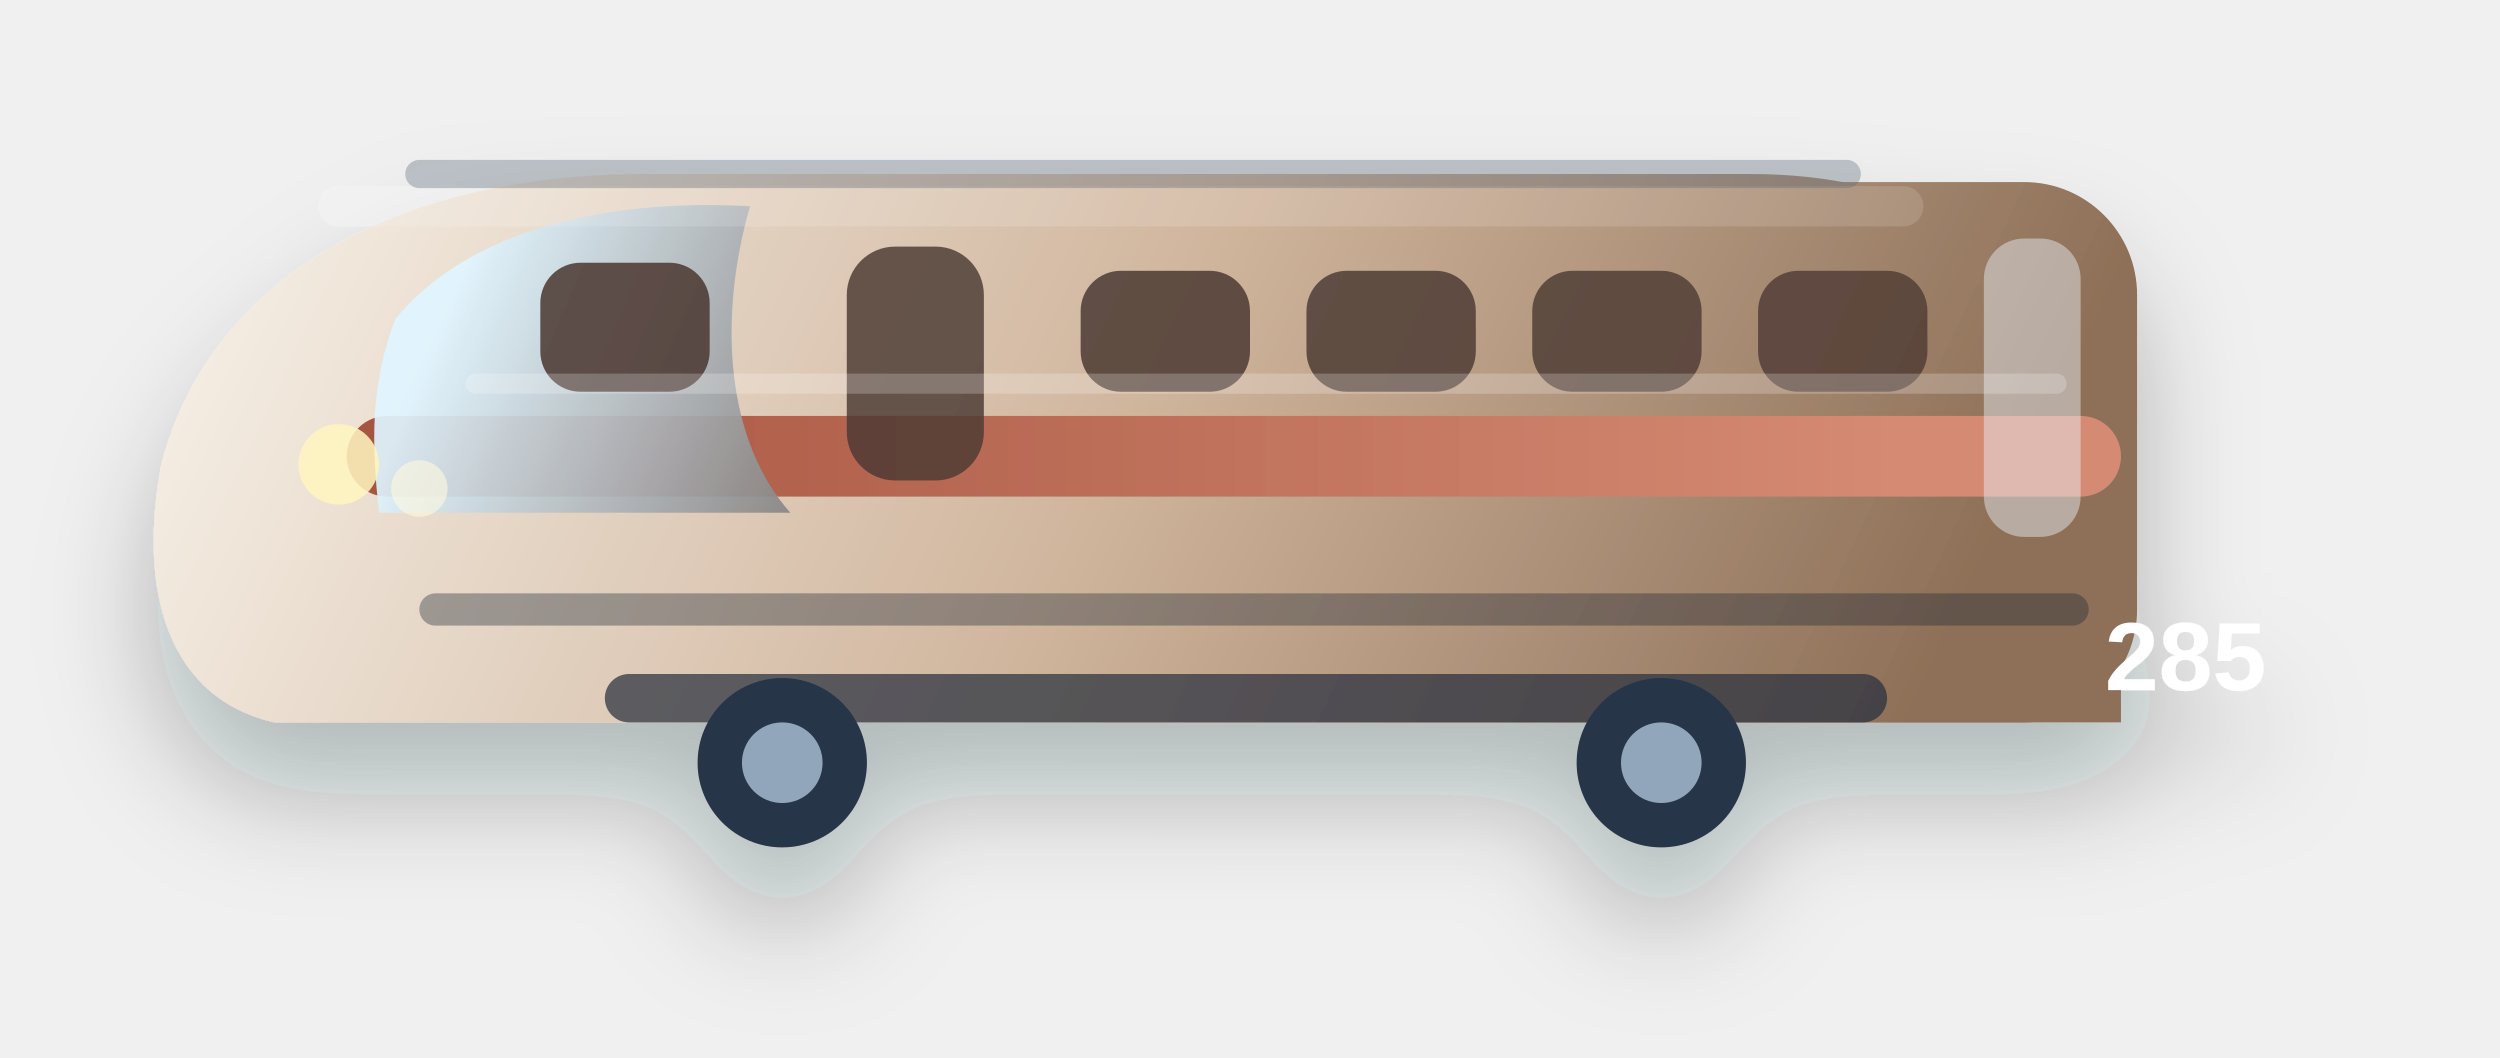
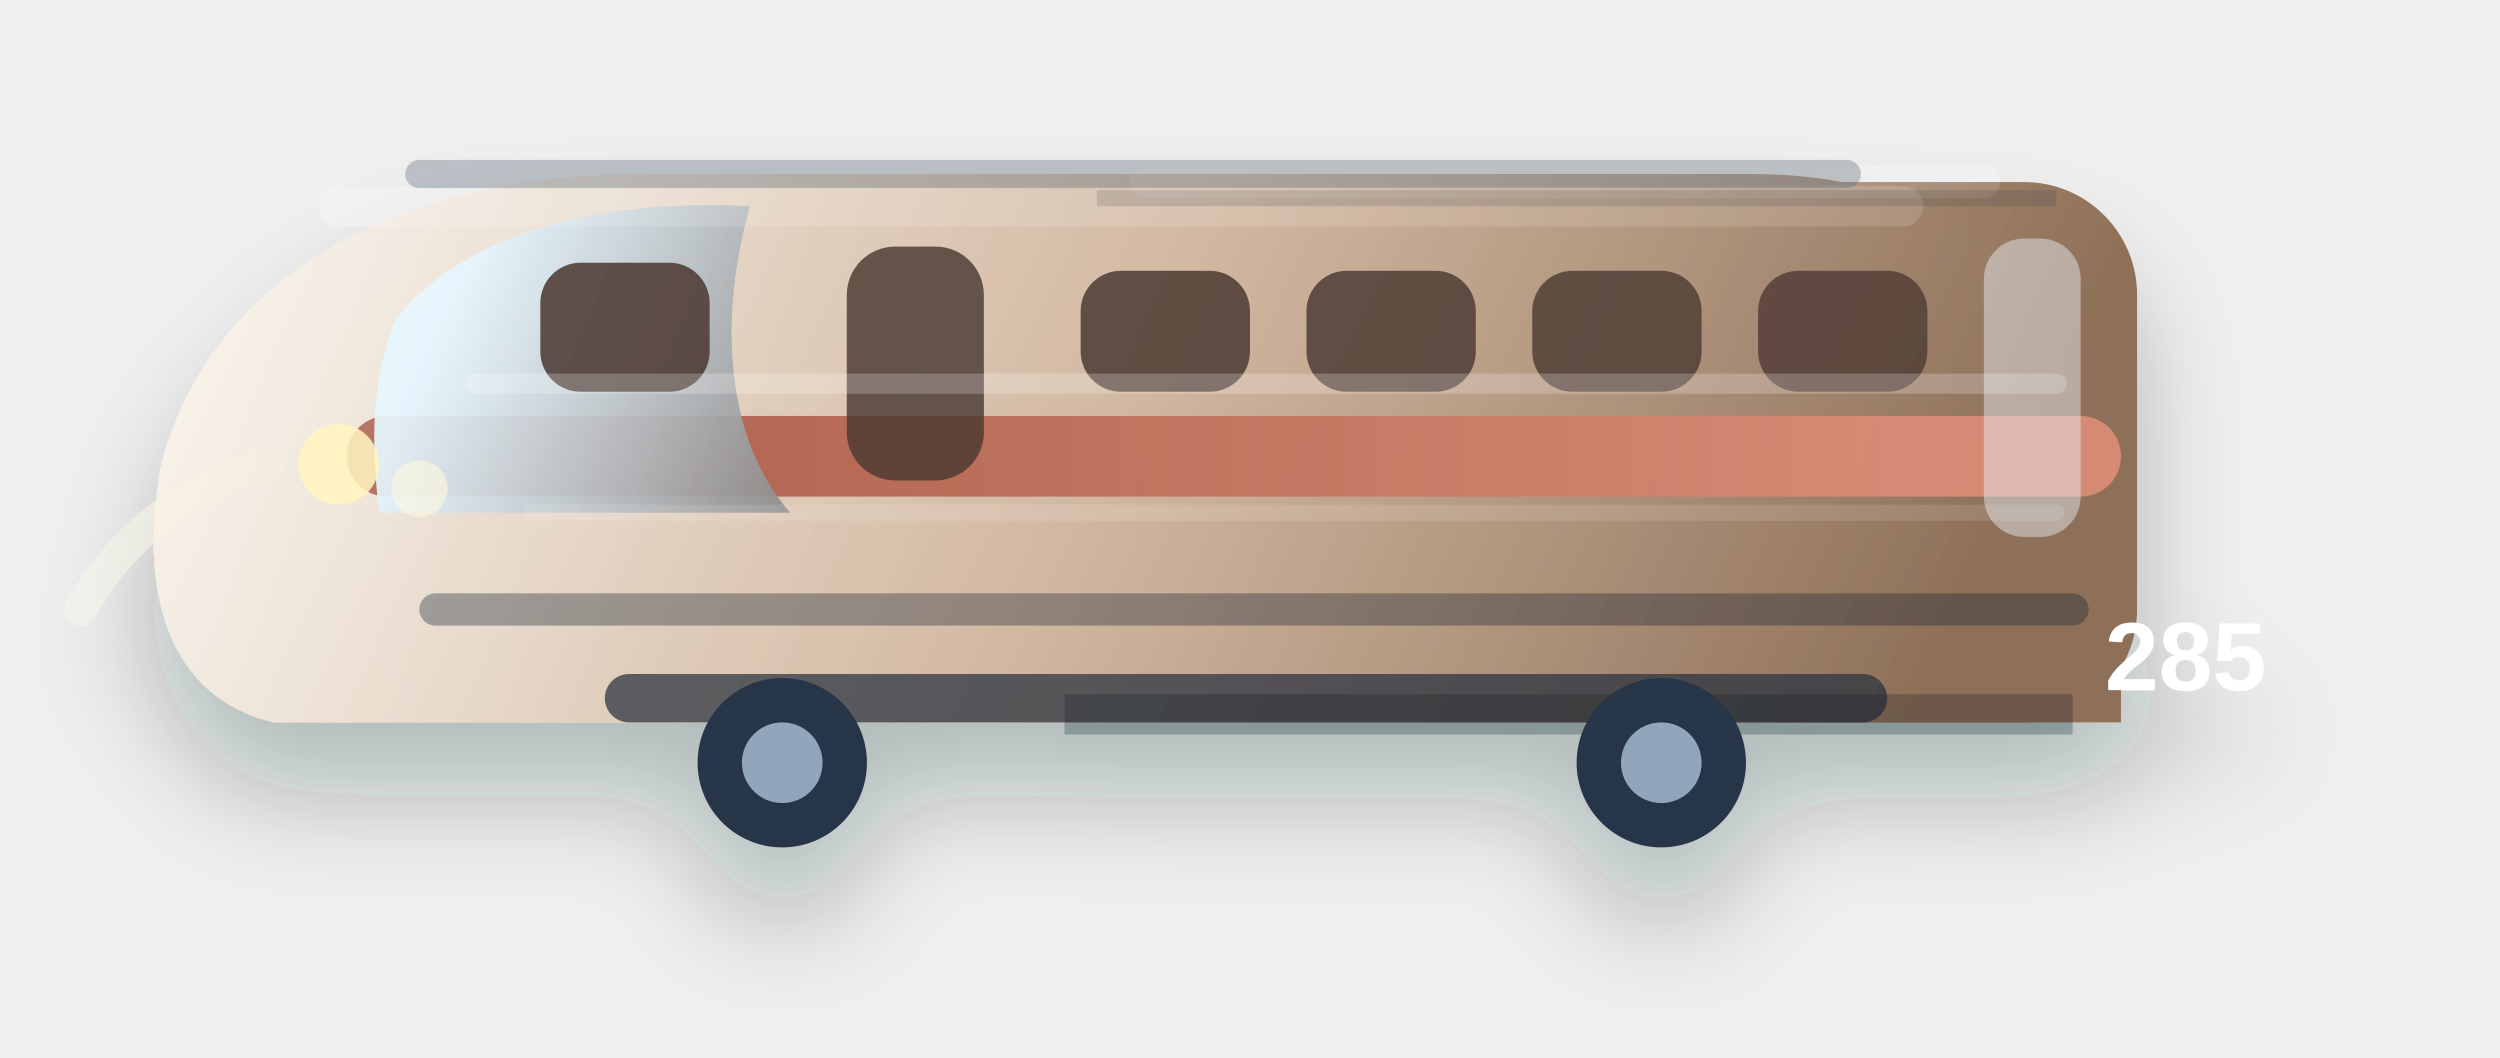
<svg xmlns="http://www.w3.org/2000/svg" width="520" height="220" viewBox="0 0 620 260" fill="none">
  <defs>
    <linearGradient id="sunrise-shell" x1="70" y1="30" x2="456" y2="214" gradientUnits="userSpaceOnUse">
      <stop stop-color="#f5eee4" />
      <stop offset="0.52" stop-color="#d0b59d" />
      <stop offset="1" stop-color="#8e7058" />
    </linearGradient>
    <linearGradient id="sunrise-stripe" x1="86" y1="120" x2="470" y2="120" gradientUnits="userSpaceOnUse">
      <stop stop-color="#a5533f" />
      <stop offset="1" stop-color="#d58a73" />
    </linearGradient>
    <linearGradient id="sunrise-glass" x1="120" y1="56" x2="272" y2="122" gradientUnits="userSpaceOnUse">
      <stop stop-color="#dff4ff" />
      <stop offset="1" stop-color="#4b3932" />
    </linearGradient>
+     <linearGradient id="sunrise-metal" x1="82" y1="44" x2="478" y2="190" gradientUnits="userSpaceOnUse">
+       <stop stop-color="#ffffff" stop-opacity="0.54" />
+       <stop offset="0.28" stop-color="#ffffff" stop-opacity="0.1" />
+       <stop offset="1" stop-color="#ffffff" stop-opacity="0" />
+     </linearGradient>
    <filter id="sunrise-shadow" x="0" y="0" width="620" height="260" filterUnits="userSpaceOnUse">
      <feDropShadow dx="0" dy="18" stdDeviation="14" flood-color="#091523" flood-opacity="0.26" />
    </filter>
  </defs>
  <g filter="url(#sunrise-shadow)">
    <path d="M68 178C42 172 34 146 40 114C52 68 98 42 160 42H434C474 42 500 58 514 86L526 114V178H68Z" fill="url(#sunrise-shell)" />
    <rect x="246" y="44" width="284" height="134" rx="28" fill="url(#sunrise-shell)" />
    <path d="M96 112H516" stroke="url(#sunrise-stripe)" stroke-width="20" stroke-linecap="round" />
    <path d="M98 78C116 56 150 48 186 50C178 78 180 108 196 126H94C92 108 92 94 98 78Z" fill="url(#sunrise-glass)" opacity="0.92" />
+     <path d="M68 178C42 172 34 146 40 114C52 68 98 42 160 42H434C474 42 500 58 514 86L526 114V178H68Z" fill="url(#sunrise-metal)" opacity="0.44" />
    <rect x="134" y="64" width="42" height="32" rx="10" fill="#4b3932" opacity="0.86" />
    <rect x="210" y="60" width="34" height="58" rx="12" fill="#4b3932" opacity="0.82" />
    <rect x="268" y="66" width="42" height="30" rx="10" fill="#4b3932" opacity="0.84" />
    <rect x="324" y="66" width="42" height="30" rx="10" fill="#4b3932" opacity="0.82" />
    <rect x="380" y="66" width="42" height="30" rx="10" fill="#4b3932" opacity="0.8" />
    <rect x="436" y="66" width="42" height="30" rx="10" fill="#4b3932" opacity="0.78" />
    <rect x="492" y="58" width="24" height="74" rx="10" fill="#edf5ff" opacity="0.44" />
    <path d="M84 50H472" stroke="#ffffff" stroke-width="10" stroke-linecap="round" opacity="0.14" />
    <path d="M118 94H510" stroke="#ffffff" stroke-width="5" stroke-linecap="round" opacity="0.22" />
    <path d="M108 150H514" stroke="#1a2432" stroke-width="8" stroke-linecap="round" opacity="0.36" />
+     <path d="M132 126H510" stroke="#ffffff" stroke-width="4" stroke-linecap="round" opacity="0.12" />
    <rect x="150" y="166" width="318" height="12" rx="6" fill="#28313f" opacity="0.72" />
+     <rect x="280" y="40" width="216" height="8" rx="4" fill="#ffffff" opacity="0.12" />
+     <path d="M272 48H510" stroke="#202b38" stroke-width="4" opacity="0.16" />
+     <path d="M264 176H514" stroke="#10161e" stroke-width="10" opacity="0.26" />
    <circle cx="194" cy="188" r="21" fill="#273447" />
    <circle cx="194" cy="188" r="10" fill="#91a6bb" />
    <circle cx="412" cy="188" r="21" fill="#273447" />
    <circle cx="412" cy="188" r="10" fill="#91a6bb" />
    <circle cx="84" cy="114" r="10" fill="#fff4bf" opacity="0.86" />
    <circle cx="104" cy="120" r="7" fill="#fff9df" opacity="0.6" />
+     <path d="M66 114C46 120 30 132 20 150" stroke="#fff8d6" stroke-width="8" stroke-linecap="round" opacity="0.18" />
    <path d="M104 42H458" stroke="#5d6b7b" stroke-width="7" stroke-linecap="round" opacity="0.36" />
    <text x="522" y="170" fill="#ffffff" font-size="24" font-weight="700" font-family="Segoe UI, Arial, sans-serif">285</text>
  </g>
</svg>
